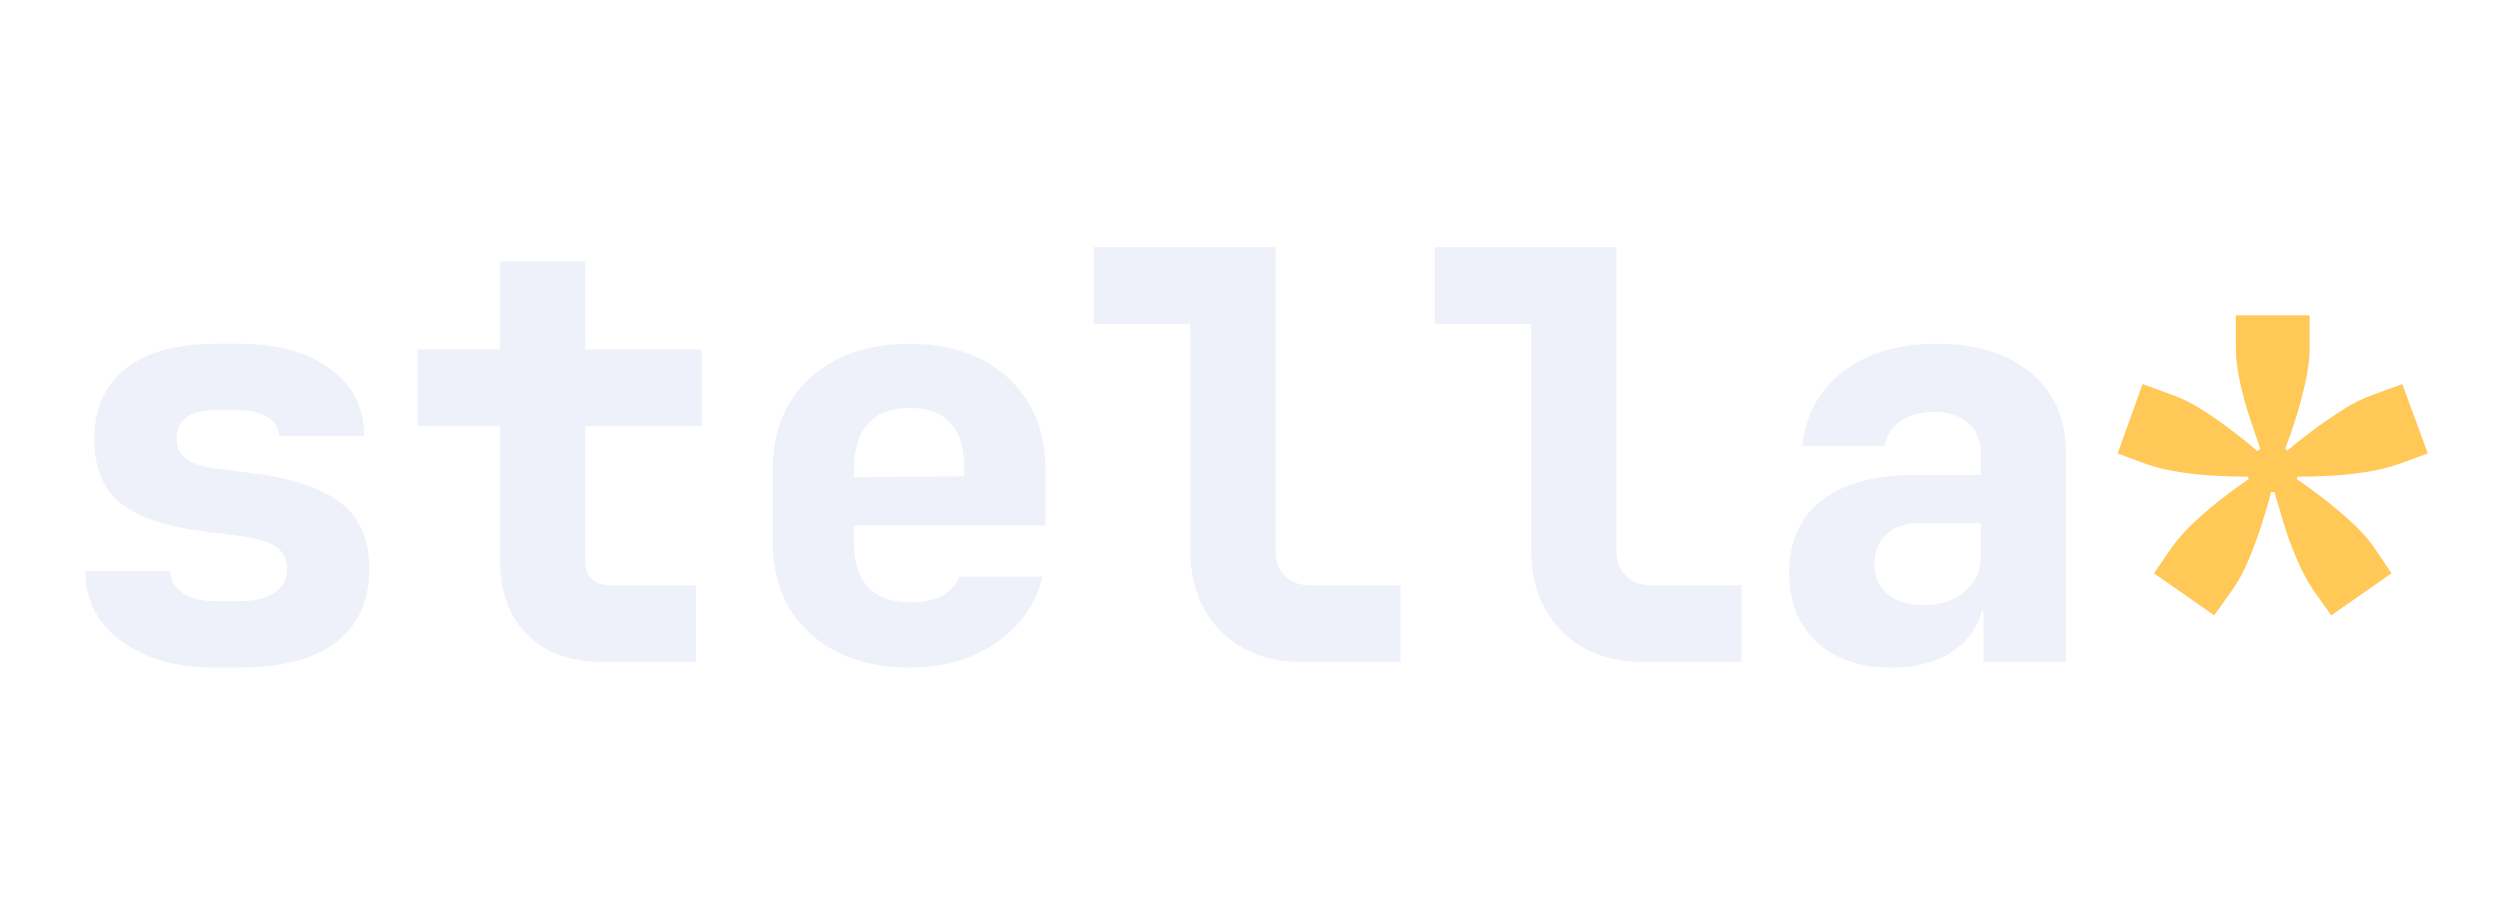
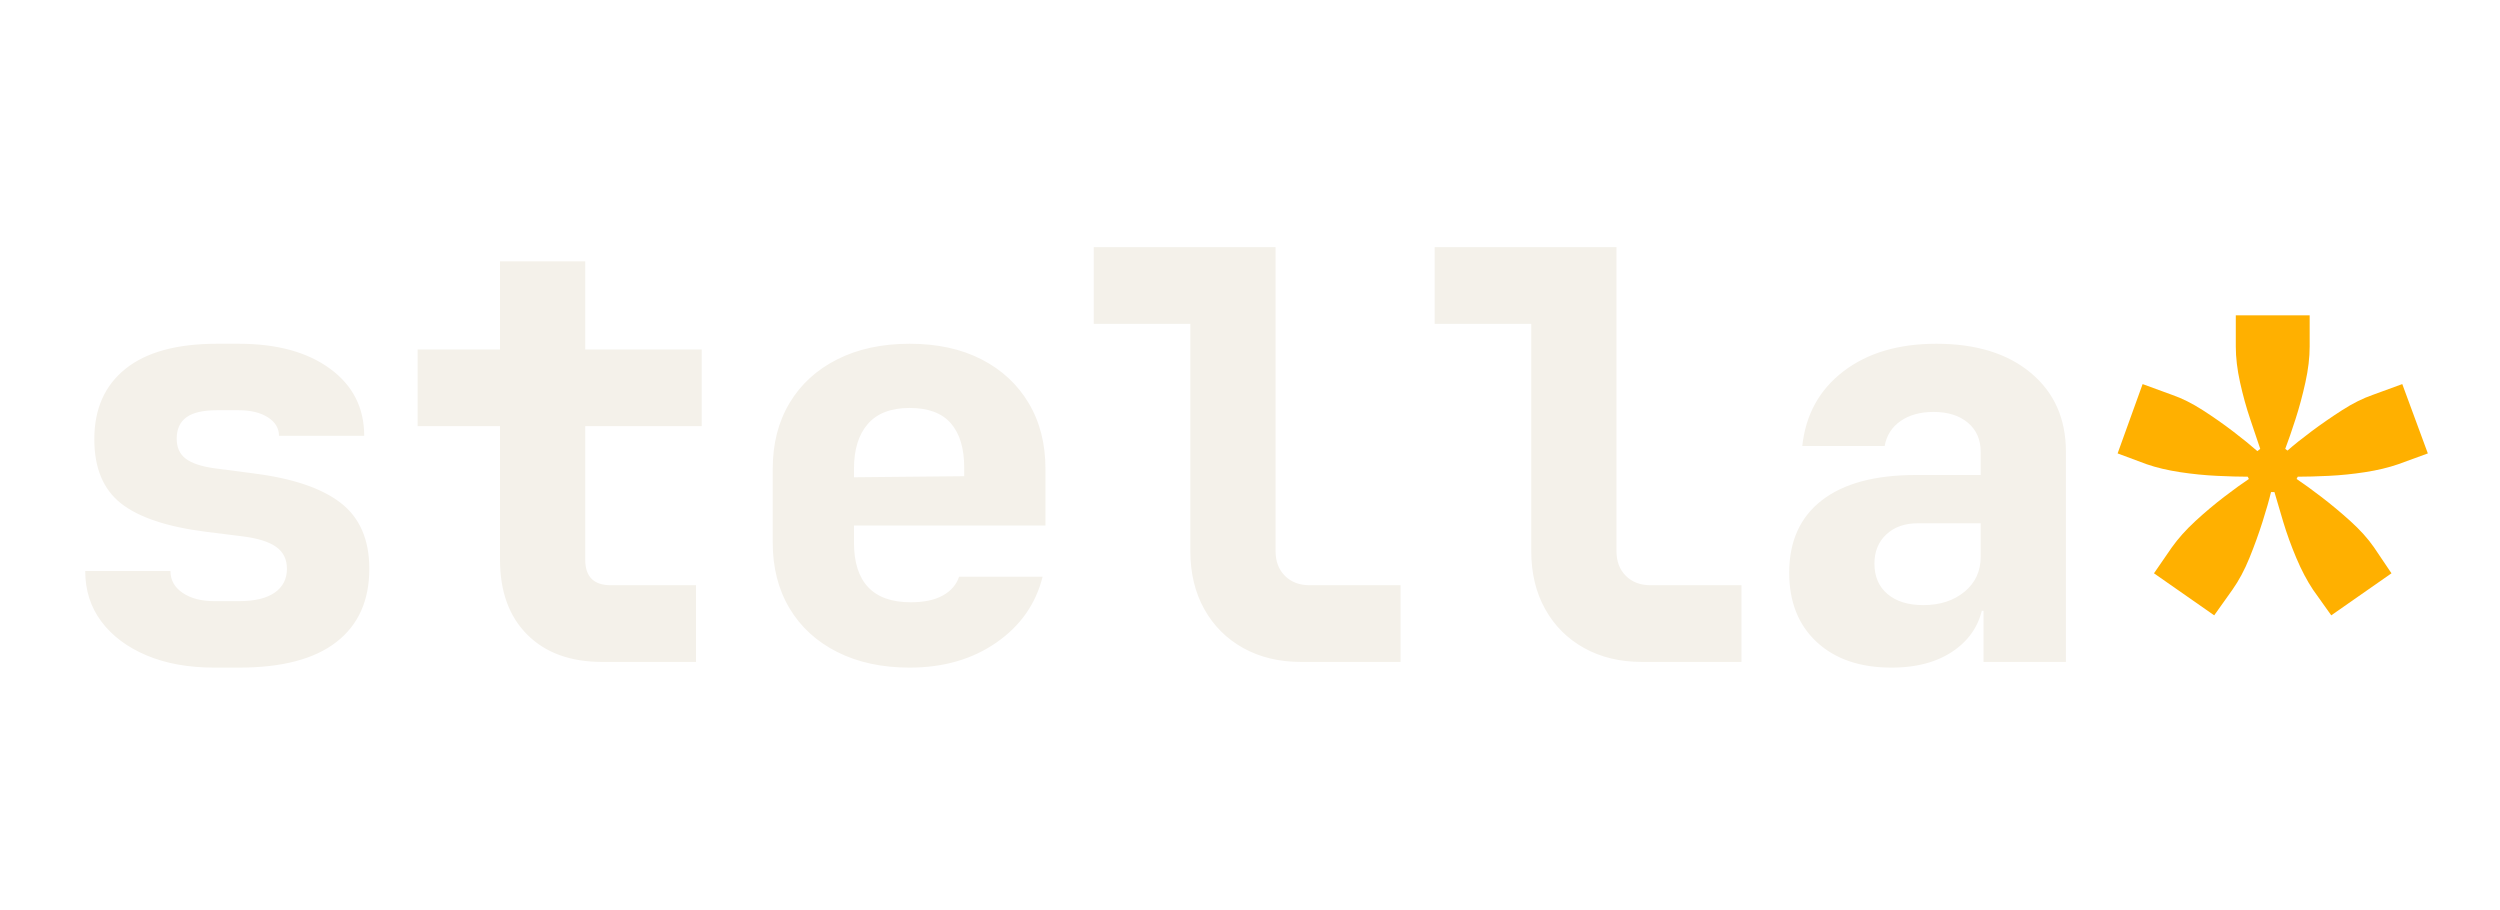
<svg xmlns="http://www.w3.org/2000/svg" width="264" height="96" viewBox="0 0 264 96" fill="none">
-   <path d="M22.62 70.5Q18.54 70.5 15.48 69.21Q12.42 67.92 10.71 65.64Q9.0 63.36 9.0 60.3H18.0Q18.0 61.74 19.29 62.61Q20.58 63.48 22.62 63.48H25.26Q27.72 63.48 29.01 62.58Q30.3 61.68 30.3 60.06Q30.3 58.56 29.16 57.75Q28.02 56.94 25.62 56.64L21.78 56.16Q15.6 55.38 12.78 53.16Q9.96 50.94 9.96 46.38Q9.96 41.58 13.26 38.94Q16.56 36.3 22.92 36.3H25.2Q31.26 36.3 34.86 38.94Q38.46 41.58 38.46 46.02H29.46Q29.46 44.82 28.29 44.07Q27.12 43.32 25.2 43.32H22.92Q20.7 43.32 19.68 44.07Q18.66 44.82 18.66 46.32Q18.66 47.7 19.59 48.42Q20.52 49.14 22.56 49.44L26.7 49.98Q32.94 50.76 35.97 53.1Q39.0 55.44 39.0 60.06Q39.0 65.1 35.52 67.8Q32.04 70.5 25.26 70.5Z M63.6 69.9Q58.56 69.9 55.68 67.02Q52.8 64.14 52.8 59.1V45H44.1V36.9H52.8V27.6H61.8V36.9H74.1V45H61.8V59.1Q61.8 61.8 64.5 61.8H73.5V69.9Z M96.06 70.5Q91.68 70.5 88.41 68.85Q85.14 67.2 83.37 64.23Q81.6 61.26 81.6 57.3V49.5Q81.6 45.54 83.37 42.57Q85.14 39.6 88.41 37.95Q91.68 36.3 96.06 36.3Q100.44 36.3 103.65 37.95Q106.86 39.6 108.63 42.57Q110.4 45.54 110.4 49.5V55.5H90.18V57.3Q90.18 60.42 91.68 62.01Q93.18 63.6 96.18 63.6Q98.28 63.6 99.57 62.88Q100.86 62.16 101.28 60.9H110.1Q109.02 65.22 105.21 67.86Q101.4 70.5 96.06 70.5ZM101.82 50.88V49.38Q101.82 46.32 100.41 44.7Q99.0 43.08 96.06 43.08Q93.12 43.08 91.65 44.76Q90.18 46.44 90.18 49.5V50.4L102.42 50.28Z M137.4 69.9Q133.92 69.9 131.28 68.43Q128.64 66.96 127.17 64.32Q125.7 61.68 125.7 58.2V34.2H115.5V26.1H134.7V58.2Q134.7 59.82 135.69 60.81Q136.68 61.8 138.3 61.8H147.9V69.9Z M173.4 69.9Q169.92 69.9 167.28 68.43Q164.64 66.96 163.17 64.32Q161.7 61.68 161.7 58.2V34.2H151.5V26.1H170.7V58.2Q170.7 59.82 171.69 60.81Q172.68 61.8 174.3 61.8H183.9V69.9Z M199.74 70.5Q194.76 70.5 191.85 67.8Q188.94 65.1 188.94 60.48Q188.94 55.5 192.39 52.83Q195.84 50.16 202.32 50.16H209.16V47.7Q209.16 45.78 207.81 44.64Q206.46 43.5 204.18 43.5Q202.08 43.5 200.7 44.46Q199.32 45.42 199.02 47.1H190.32Q190.86 42.12 194.67 39.21Q198.48 36.3 204.48 36.3Q210.78 36.3 214.47 39.39Q218.16 42.48 218.16 47.7V69.9H209.46V64.5H208.02L209.52 62.4Q209.52 66.12 206.85 68.31Q204.18 70.5 199.74 70.5ZM203.1 63.9Q205.74 63.9 207.45 62.49Q209.16 61.08 209.16 58.8V55.26H202.5Q200.46 55.26 199.2 56.43Q197.94 57.6 197.94 59.52Q197.94 61.56 199.32 62.73Q200.7 63.9 203.1 63.9Z" fill="#EEF1FA" />
-   <path d="M233.82 64.98 227.46 60.54 229.32 57.84Q230.34 56.4 231.84 55.02Q233.34 53.64 234.87 52.47Q236.4 51.3 237.48 50.58L237.36 50.34Q236.04 50.34 234.12 50.25Q232.2 50.16 230.22 49.86Q228.24 49.56 226.68 49.02L223.62 47.88L226.26 40.56L229.38 41.7Q230.94 42.24 232.62 43.32Q234.3 44.4 235.83 45.57Q237.36 46.74 238.38 47.64L238.68 47.4Q238.26 46.14 237.63 44.28Q237.0 42.42 236.55 40.38Q236.1 38.34 236.1 36.6V33.3H243.9V36.6Q243.9 38.34 243.45 40.38Q243.0 42.42 242.4 44.28Q241.8 46.14 241.32 47.4L241.56 47.58Q242.58 46.68 244.11 45.54Q245.64 44.4 247.32 43.32Q249.0 42.24 250.56 41.7L253.68 40.56L256.38 47.88L253.26 49.02Q251.7 49.56 249.75 49.86Q247.8 50.16 245.91 50.25Q244.02 50.34 242.64 50.34L242.52 50.58Q243.6 51.3 245.13 52.47Q246.66 53.64 248.19 55.02Q249.72 56.4 250.68 57.78L252.54 60.54L246.18 64.98L244.26 62.28Q243.3 60.84 242.49 58.92Q241.68 57 241.11 55.11Q240.54 53.22 240.18 51.96H239.82Q239.52 53.22 238.92 55.11Q238.32 57 237.54 58.92Q236.76 60.84 235.74 62.28Z" fill="#FFC857" />
+   <path d="M22.62 70.5Q18.54 70.5 15.48 69.21Q12.42 67.92 10.71 65.64Q9.0 63.36 9.0 60.3H18.0Q18.0 61.74 19.29 62.61Q20.58 63.48 22.62 63.48H25.26Q27.72 63.48 29.01 62.58Q30.3 61.68 30.3 60.06Q30.3 58.56 29.16 57.75Q28.02 56.94 25.62 56.64L21.78 56.16Q15.6 55.38 12.78 53.16Q9.96 50.94 9.96 46.38Q9.96 41.58 13.26 38.94Q16.56 36.3 22.92 36.3H25.2Q31.26 36.3 34.86 38.94Q38.46 41.58 38.46 46.02H29.46Q29.46 44.82 28.29 44.07Q27.12 43.32 25.2 43.32H22.92Q20.7 43.32 19.68 44.07Q18.66 44.82 18.66 46.32Q18.66 47.7 19.59 48.42Q20.52 49.14 22.56 49.44L26.7 49.98Q32.94 50.76 35.97 53.1Q39.0 55.44 39.0 60.06Q39.0 65.1 35.52 67.8Q32.04 70.5 25.26 70.5Z M63.6 69.9Q58.56 69.9 55.68 67.02Q52.8 64.14 52.8 59.1V45H44.1V36.9H52.8V27.6H61.8V36.9H74.1V45H61.8V59.1Q61.8 61.8 64.5 61.8H73.5V69.9Z M96.06 70.5Q91.68 70.5 88.41 68.85Q85.14 67.2 83.37 64.23Q81.6 61.26 81.6 57.3V49.5Q81.6 45.54 83.37 42.57Q85.14 39.6 88.41 37.95Q91.68 36.3 96.06 36.3Q100.44 36.3 103.65 37.95Q106.86 39.6 108.63 42.57Q110.4 45.54 110.4 49.5V55.5H90.18V57.3Q90.18 60.42 91.68 62.01Q93.18 63.6 96.18 63.6Q98.28 63.6 99.57 62.88Q100.86 62.16 101.28 60.9H110.1Q109.02 65.22 105.21 67.86Q101.4 70.5 96.06 70.5ZM101.82 50.88V49.38Q101.82 46.32 100.41 44.7Q99.0 43.08 96.06 43.08Q93.12 43.08 91.65 44.76Q90.18 46.44 90.18 49.5V50.4L102.42 50.28Z M137.4 69.9Q133.92 69.9 131.28 68.43Q128.64 66.96 127.17 64.32Q125.7 61.68 125.7 58.2V34.2H115.5V26.1H134.7V58.2Q134.7 59.82 135.69 60.81Q136.68 61.8 138.3 61.8H147.9V69.9Z M173.4 69.9Q169.92 69.9 167.28 68.43Q164.64 66.96 163.17 64.32Q161.7 61.68 161.7 58.2V34.2H151.5V26.1H170.7V58.2Q170.7 59.82 171.69 60.81Q172.68 61.8 174.3 61.8H183.9V69.9Z M199.74 70.5Q194.76 70.5 191.85 67.8Q188.94 65.1 188.94 60.48Q188.94 55.5 192.39 52.83Q195.84 50.16 202.32 50.16H209.16V47.7Q209.16 45.78 207.81 44.64Q206.46 43.5 204.18 43.5Q202.08 43.5 200.7 44.46Q199.32 45.42 199.02 47.1H190.32Q190.86 42.12 194.67 39.21Q198.48 36.3 204.48 36.3Q210.78 36.3 214.47 39.39Q218.16 42.48 218.16 47.7V69.9H209.46V64.5H208.02L209.52 62.4Q209.52 66.12 206.85 68.31Q204.18 70.5 199.74 70.5ZM203.1 63.9Q205.74 63.9 207.45 62.49Q209.16 61.08 209.16 58.8V55.26H202.5Q200.46 55.26 199.2 56.43Q197.94 57.6 197.94 59.52Q197.94 61.56 199.32 62.73Q200.7 63.9 203.1 63.9Z" fill="#F4F1EA" />
+   <path d="M233.82 64.98 227.46 60.54 229.32 57.84Q230.34 56.4 231.84 55.02Q233.34 53.64 234.87 52.47Q236.4 51.3 237.48 50.58L237.36 50.34Q236.04 50.34 234.12 50.25Q232.2 50.16 230.22 49.86Q228.24 49.56 226.68 49.02L223.62 47.88L226.26 40.56L229.38 41.7Q230.94 42.24 232.62 43.32Q234.3 44.4 235.83 45.57Q237.36 46.74 238.38 47.64L238.68 47.4Q238.26 46.14 237.63 44.28Q237.0 42.42 236.55 40.38Q236.1 38.34 236.1 36.6V33.3H243.9V36.6Q243.9 38.34 243.45 40.38Q243.0 42.42 242.4 44.28Q241.8 46.14 241.32 47.4L241.56 47.58Q242.58 46.68 244.11 45.54Q245.64 44.4 247.32 43.32Q249.0 42.24 250.56 41.7L253.68 40.56L256.38 47.88L253.26 49.02Q251.7 49.56 249.75 49.86Q247.8 50.16 245.91 50.25Q244.02 50.34 242.64 50.34L242.52 50.58Q243.6 51.3 245.13 52.47Q246.66 53.64 248.19 55.02Q249.72 56.4 250.68 57.78L252.54 60.54L246.18 64.98L244.26 62.28Q243.3 60.84 242.49 58.92Q241.68 57 241.11 55.11Q240.54 53.22 240.18 51.96H239.82Q239.52 53.22 238.92 55.11Q238.32 57 237.54 58.92Q236.76 60.84 235.74 62.28Z" fill="#FFB000" />
</svg>
